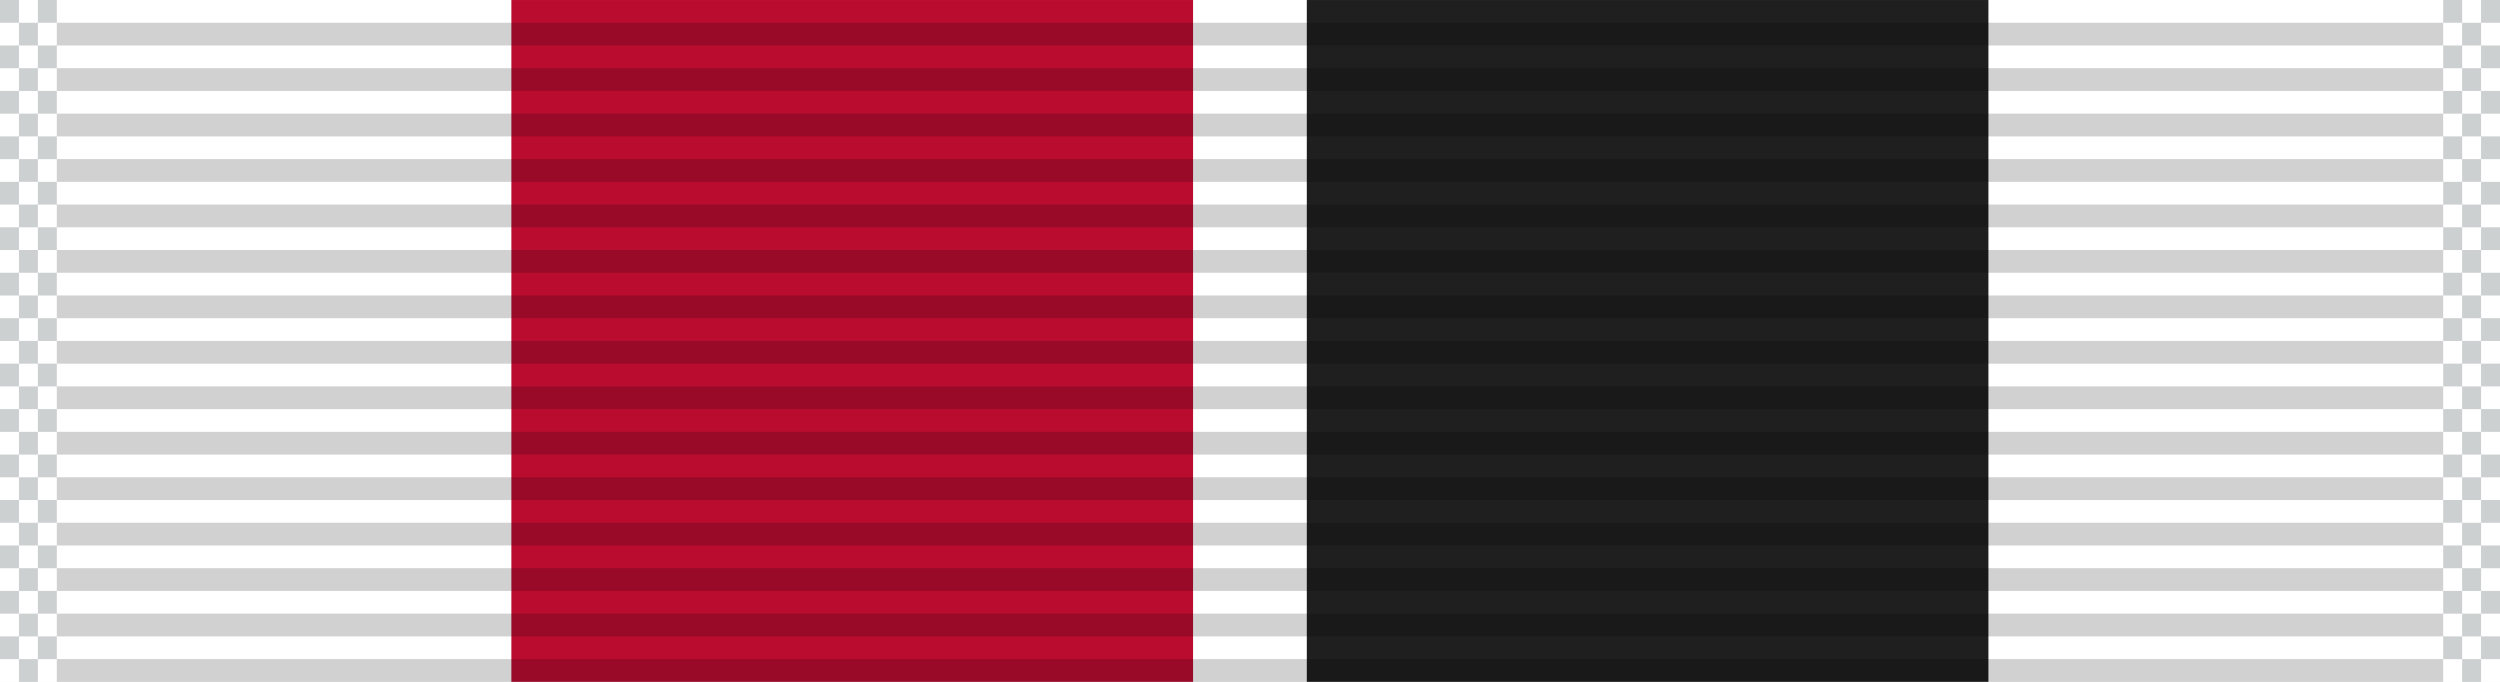
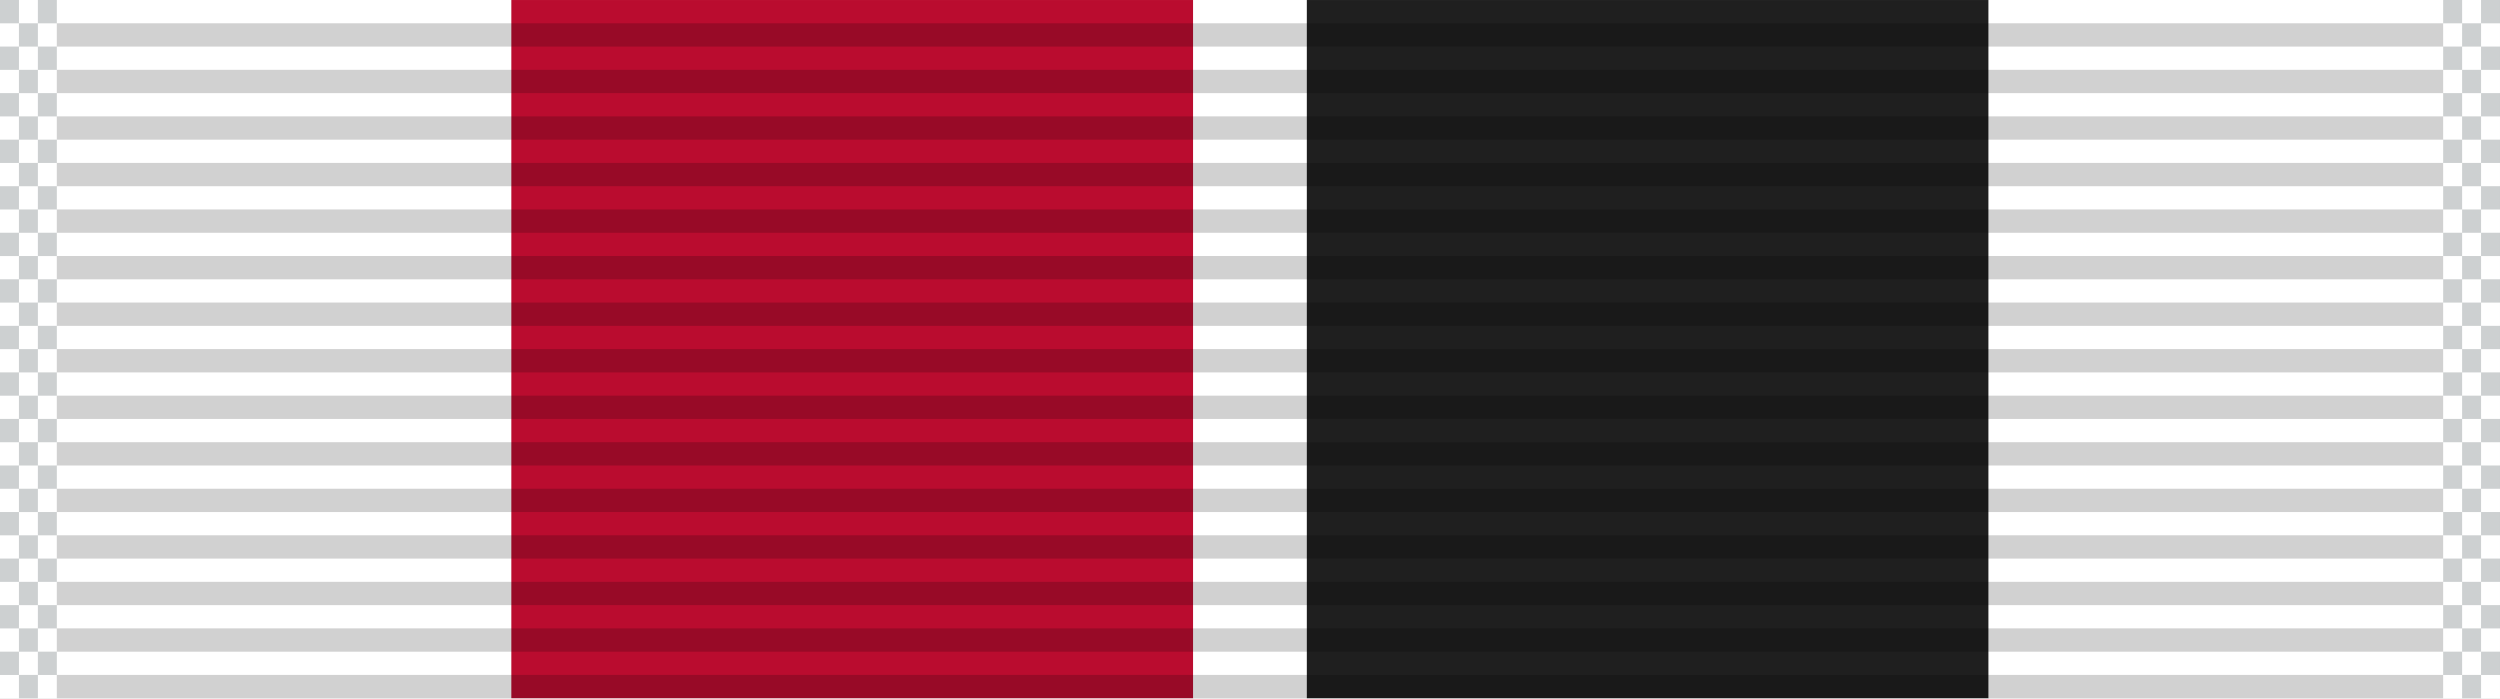
- <svg xmlns="http://www.w3.org/2000/svg" xmlns:xlink="http://www.w3.org/1999/xlink" width="34.925mm" height="9.525mm" viewBox="0 0 34.925 9.525" version="1.1" id="svg1179">
+ <svg xmlns="http://www.w3.org/2000/svg" xmlns:xlink="http://www.w3.org/1999/xlink" width="29.369mm" height="8.202mm" viewBox="0 0 29.369 8.202" version="1.1" id="svg1179">
  <defs id="defs1173" />
  <g id="layer1" transform="translate(-88.37083,-144.0708)">
-     <rect style="opacity:1;fill:#ffffff;fill-opacity:1;stroke:none;stroke-width:0.036;stroke-miterlimit:4;stroke-dasharray:none;stroke-dashoffset:0;stroke-opacity:1" id="rect1030" width="7.144" height="9.525" x="88.371" y="144.071" />
-     <rect y="144.071" x="95.515" height="9.525" width="9.525" id="rect1043" style="opacity:1;fill:#ba0c2f;fill-opacity:1;stroke:none;stroke-width:0.041;stroke-miterlimit:4;stroke-dasharray:none;stroke-dashoffset:0;stroke-opacity:1" />
-     <rect y="144.071" x="105.04" height="9.525" width="1.587" id="rect1045" style="opacity:1;fill:#ffffff;fill-opacity:1;stroke:none;stroke-width:0.017;stroke-miterlimit:4;stroke-dasharray:none;stroke-dashoffset:0;stroke-opacity:1" />
-     <rect style="opacity:1;fill:#1f1f1f;fill-opacity:1;stroke:none;stroke-width:0.041;stroke-miterlimit:4;stroke-dasharray:none;stroke-dashoffset:0;stroke-opacity:1" id="rect1047" width="9.525" height="9.525" x="106.627" y="144.071" />
-     <rect y="144.071" x="116.152" height="9.525" width="7.144" id="rect1049" style="opacity:1;fill:#ffffff;fill-opacity:1;stroke:none;stroke-width:0.036;stroke-miterlimit:4;stroke-dasharray:none;stroke-dashoffset:0;stroke-opacity:1" />
-     <g id="g6508-12" transform="translate(17.81168,-0.2180462)">
-       <g id="g5723-38" transform="matrix(0.9545455,0,0,1,-1.205144,-26.73562)">
-         <rect style="fill:#000000;fill-opacity:0.18;stroke:none;stroke-width:0.856" width="34.925" height="0.318" x="76.013" y="171.342" id="use5371-58" />
-         <use id="use5680-15" transform="translate(0,0.635)" xlink:href="#use5371-58" y="0" x="0" width="100%" height="100%" />
-         <use id="use5682-38" transform="translate(0,1.27)" xlink:href="#use5371-58" y="0" x="0" width="100%" height="100%" />
-         <use id="use5684-91" transform="translate(0,1.905)" xlink:href="#use5371-58" y="0" x="0" width="100%" height="100%" />
-         <use id="use5686-45" transform="translate(0,2.54)" xlink:href="#use5371-58" y="0" x="0" width="100%" height="100%" />
-         <use id="use5688-69" transform="translate(0,3.175)" xlink:href="#use5371-58" y="0" x="0" width="100%" height="100%" />
-         <use id="use5690-28" transform="translate(0,3.81)" xlink:href="#use5371-58" y="0" x="0" width="100%" height="100%" />
-         <use id="use5692-691" transform="translate(0,4.445)" xlink:href="#use5371-58" y="0" x="0" width="100%" height="100%" />
-         <use id="use5694-72" transform="translate(0,5.08)" xlink:href="#use5371-58" y="0" x="0" width="100%" height="100%" />
-         <use id="use5696-67" transform="translate(0,5.715)" xlink:href="#use5371-58" y="0" x="0" width="100%" height="100%" />
-         <use id="use5698-33" transform="translate(0,6.35)" xlink:href="#use5371-58" y="0" x="0" width="100%" height="100%" />
-         <use id="use5700-855" transform="translate(0,6.985)" xlink:href="#use5371-58" y="0" x="0" width="100%" height="100%" />
-         <use id="use5702-68" transform="translate(0,7.62)" xlink:href="#use5371-58" y="0" x="0" width="100%" height="100%" />
-         <use id="use5704-236" transform="translate(0,8.255)" xlink:href="#use5371-58" y="0" x="0" width="100%" height="100%" />
-         <use id="use5706-61" transform="translate(0,8.89)" xlink:href="#use5371-58" y="0" x="0" width="100%" height="100%" />
+     <rect style="opacity:1;fill:#ffffff;fill-opacity:1;stroke:none;stroke-width:0.036;stroke-miterlimit:4;stroke-dasharray:none;stroke-dashoffset:0;stroke-opacity:1" id="rect1030" width="6.007" height="8.202" x="88.371" y="144.071" />
+     <rect y="144.071" x="94.378" height="8.202" width="8.01" id="rect1043" style="opacity:1;fill:#ba0c2f;fill-opacity:1;stroke:none;stroke-width:0.041;stroke-miterlimit:4;stroke-dasharray:none;stroke-dashoffset:0;stroke-opacity:1" />
+     <rect y="144.071" x="102.388" height="8.202" width="1.335" id="rect1045" style="opacity:1;fill:#ffffff;fill-opacity:1;stroke:none;stroke-width:0.017;stroke-miterlimit:4;stroke-dasharray:none;stroke-dashoffset:0;stroke-opacity:1" />
+     <rect style="opacity:1;fill:#1f1f1f;fill-opacity:1;stroke:none;stroke-width:0.041;stroke-miterlimit:4;stroke-dasharray:none;stroke-dashoffset:0;stroke-opacity:1" id="rect1047" width="8.01" height="8.202" x="103.723" y="144.071" />
+     <rect y="144.071" x="111.732" height="8.202" width="6.007" id="rect1049" style="opacity:1;fill:#ffffff;fill-opacity:1;stroke:none;stroke-width:0.036;stroke-miterlimit:4;stroke-dasharray:none;stroke-dashoffset:0;stroke-opacity:1" />
+     <g id="g6508-12" transform="matrix(0.8409089,0,0,0.861111,29.03701,19.8221)" style="stroke-width:1.175">
+       <g id="g5723-38" transform="matrix(0.9545455,0,0,1,-1.205144,-26.73562)" style="stroke-width:1.175">
+         <rect style="fill:#000000;fill-opacity:0.18;stroke:none;stroke-width:1.006" width="34.925" height="0.318" x="76.013" y="171.342" id="use5371-58" />
+         <use id="use5680-15" transform="translate(0,0.635)" xlink:href="#use5371-58" y="0" x="0" width="100%" height="100%" style="stroke-width:1.175" />
+         <use id="use5682-38" transform="translate(0,1.27)" xlink:href="#use5371-58" y="0" x="0" width="100%" height="100%" style="stroke-width:1.175" />
+         <use id="use5684-91" transform="translate(0,1.905)" xlink:href="#use5371-58" y="0" x="0" width="100%" height="100%" style="stroke-width:1.175" />
+         <use id="use5686-45" transform="translate(0,2.54)" xlink:href="#use5371-58" y="0" x="0" width="100%" height="100%" style="stroke-width:1.175" />
+         <use id="use5688-69" transform="translate(0,3.175)" xlink:href="#use5371-58" y="0" x="0" width="100%" height="100%" style="stroke-width:1.175" />
+         <use id="use5690-28" transform="translate(0,3.81)" xlink:href="#use5371-58" y="0" x="0" width="100%" height="100%" style="stroke-width:1.175" />
+         <use id="use5692-691" transform="translate(0,4.445)" xlink:href="#use5371-58" y="0" x="0" width="100%" height="100%" style="stroke-width:1.175" />
+         <use id="use5694-72" transform="translate(0,5.08)" xlink:href="#use5371-58" y="0" x="0" width="100%" height="100%" style="stroke-width:1.175" />
+         <use id="use5696-67" transform="translate(0,5.715)" xlink:href="#use5371-58" y="0" x="0" width="100%" height="100%" style="stroke-width:1.175" />
+         <use id="use5698-33" transform="translate(0,6.35)" xlink:href="#use5371-58" y="0" x="0" width="100%" height="100%" style="stroke-width:1.175" />
+         <use id="use5700-855" transform="translate(0,6.985)" xlink:href="#use5371-58" y="0" x="0" width="100%" height="100%" style="stroke-width:1.175" />
+         <use id="use5702-68" transform="translate(0,7.62)" xlink:href="#use5371-58" y="0" x="0" width="100%" height="100%" style="stroke-width:1.175" />
+         <use id="use5704-236" transform="translate(0,8.255)" xlink:href="#use5371-58" y="0" x="0" width="100%" height="100%" style="stroke-width:1.175" />
+         <use id="use5706-61" transform="translate(0,8.89)" xlink:href="#use5371-58" y="0" x="0" width="100%" height="100%" style="stroke-width:1.175" />
      </g>
-       <g id="g6302-93" transform="translate(1.794093)">
-         <rect y="144.289" x="68.765" height="0.318" width="0.265" id="rect6165-856" style="opacity:1;fill:#001215;fill-opacity:0.196;stroke:none;stroke-width:0.025;stroke-miterlimit:4;stroke-dasharray:none;stroke-dashoffset:0;stroke-opacity:1" />
-         <use id="use6169-64" transform="translate(0,0.635)" xlink:href="#rect6165-856" y="0" x="0" width="100%" height="100%" />
-         <use id="use6171-840" transform="translate(0,1.27)" xlink:href="#rect6165-856" y="0" x="0" width="100%" height="100%" />
-         <use id="use6173-00" transform="translate(0,1.905)" xlink:href="#rect6165-856" y="0" x="0" width="100%" height="100%" />
-         <use id="use6175-04" transform="translate(0,2.54)" xlink:href="#rect6165-856" y="0" x="0" width="100%" height="100%" />
-         <use id="use6177-02" transform="translate(0,3.175)" xlink:href="#rect6165-856" y="0" x="0" width="100%" height="100%" />
-         <use id="use6179-332" transform="translate(0,3.81)" xlink:href="#rect6165-856" y="0" x="0" width="100%" height="100%" />
-         <use id="use6181-04" transform="translate(0,4.445)" xlink:href="#rect6165-856" y="0" x="0" width="100%" height="100%" />
-         <use id="use6183-69" transform="translate(0,5.08)" xlink:href="#rect6165-856" y="0" x="0" width="100%" height="100%" />
-         <use id="use6185-39" transform="translate(0,5.715)" xlink:href="#rect6165-856" y="0" x="0" width="100%" height="100%" />
-         <use id="use6187-255" transform="translate(0,6.35)" xlink:href="#rect6165-856" y="0" x="0" width="100%" height="100%" />
-         <use id="use6189-99" transform="translate(0,6.985)" xlink:href="#rect6165-856" y="0" x="0" width="100%" height="100%" />
-         <use id="use6191-126" transform="translate(0,7.62)" xlink:href="#rect6165-856" y="0" x="0" width="100%" height="100%" />
-         <use id="use6193-408" transform="translate(0,8.255)" xlink:href="#rect6165-856" y="0" x="0" width="100%" height="100%" />
-         <use id="use6195-72" transform="translate(0,8.89)" xlink:href="#rect6165-856" y="0" x="0" width="100%" height="100%" />
-         <use id="use6197-45" transform="translate(0.2645833,0.3175)" xlink:href="#rect6165-856" y="0" x="0" width="100%" height="100%" />
-         <use id="use6199-663" transform="translate(0.2645833,0.9525)" xlink:href="#rect6165-856" y="0" x="0" width="100%" height="100%" />
-         <use id="use6201-107" transform="translate(0.2645833,1.5875)" xlink:href="#rect6165-856" y="0" x="0" width="100%" height="100%" />
-         <use id="use6203-81" transform="translate(0.2645833,2.2225)" xlink:href="#rect6165-856" y="0" x="0" width="100%" height="100%" />
-         <use id="use6205-55" transform="translate(0.2645833,2.8575)" xlink:href="#rect6165-856" y="0" x="0" width="100%" height="100%" />
-         <use id="use6207-08" transform="translate(0.2645833,3.4925)" xlink:href="#rect6165-856" y="0" x="0" width="100%" height="100%" />
-         <use id="use6209-52" transform="translate(0.2645833,4.1275)" xlink:href="#rect6165-856" y="0" x="0" width="100%" height="100%" />
-         <use id="use6211-97" transform="translate(0.2645833,4.7625)" xlink:href="#rect6165-856" y="0" x="0" width="100%" height="100%" />
-         <use id="use6213-863" transform="translate(0.2645833,5.3975)" xlink:href="#rect6165-856" y="0" x="0" width="100%" height="100%" />
-         <use id="use6215-13" transform="translate(0.2645833,6.0325)" xlink:href="#rect6165-856" y="0" x="0" width="100%" height="100%" />
-         <use id="use6217-92" transform="translate(0.2645833,6.6675)" xlink:href="#rect6165-856" y="0" x="0" width="100%" height="100%" />
-         <use id="use6219-073" transform="translate(0.2645833,7.3025)" xlink:href="#rect6165-856" y="0" x="0" width="100%" height="100%" />
-         <use id="use6221-82" transform="translate(0.2645833,7.9375)" xlink:href="#rect6165-856" y="0" x="0" width="100%" height="100%" />
-         <use id="use6223-232" transform="translate(0.2645833,8.5725)" xlink:href="#rect6165-856" y="0" x="0" width="100%" height="100%" />
-         <use id="use6225-94" transform="translate(0.2645833,9.2075)" xlink:href="#rect6165-856" y="0" x="0" width="100%" height="100%" />
-         <use height="100%" width="100%" id="use6227-30" transform="translate(0.5291672)" xlink:href="#rect6165-856" y="0" x="0" />
-         <use height="100%" width="100%" id="use6229-36" transform="translate(0.5291672,0.6349999)" xlink:href="#rect6165-856" y="0" x="0" />
-         <use height="100%" width="100%" id="use6231-542" transform="translate(0.5291672,1.27)" xlink:href="#rect6165-856" y="0" x="0" />
-         <use height="100%" width="100%" id="use6233-83" transform="translate(0.5291672,1.905)" xlink:href="#rect6165-856" y="0" x="0" />
-         <use height="100%" width="100%" id="use6235-15" transform="translate(0.5291672,2.54)" xlink:href="#rect6165-856" y="0" x="0" />
-         <use height="100%" width="100%" id="use6237-026" transform="translate(0.5291672,3.175)" xlink:href="#rect6165-856" y="0" x="0" />
-         <use height="100%" width="100%" id="use6239-941" transform="translate(0.5291672,3.81)" xlink:href="#rect6165-856" y="0" x="0" />
-         <use height="100%" width="100%" id="use6241-98" transform="translate(0.5291672,4.445)" xlink:href="#rect6165-856" y="0" x="0" />
-         <use height="100%" width="100%" id="use6243-51" transform="translate(0.5291672,5.08)" xlink:href="#rect6165-856" y="0" x="0" />
-         <use height="100%" width="100%" id="use6245-77" transform="translate(0.5291672,5.715)" xlink:href="#rect6165-856" y="0" x="0" />
-         <use height="100%" width="100%" id="use6247-88" transform="translate(0.5291672,6.35)" xlink:href="#rect6165-856" y="0" x="0" />
-         <use height="100%" width="100%" id="use6249-088" transform="translate(0.5291672,6.985)" xlink:href="#rect6165-856" y="0" x="0" />
-         <use height="100%" width="100%" id="use6251-71" transform="translate(0.5291672,7.62)" xlink:href="#rect6165-856" y="0" x="0" />
-         <use height="100%" width="100%" id="use6253-622" transform="translate(0.5291672,8.255)" xlink:href="#rect6165-856" y="0" x="0" />
-         <use height="100%" width="100%" id="use6255-106" transform="translate(0.5291672,8.89)" xlink:href="#rect6165-856" y="0" x="0" />
+       <g id="g6302-93" transform="translate(1.794093)" style="stroke-width:1.175">
+         <rect y="144.289" x="68.765" height="0.318" width="0.265" id="rect6165-856" style="opacity:1;fill:#001215;fill-opacity:0.196;stroke:none;stroke-width:0.03;stroke-miterlimit:4;stroke-dasharray:none;stroke-dashoffset:0;stroke-opacity:1" />
+         <use id="use6169-64" transform="translate(0,0.635)" xlink:href="#rect6165-856" y="0" x="0" width="100%" height="100%" style="stroke-width:1.175" />
+         <use id="use6171-840" transform="translate(0,1.27)" xlink:href="#rect6165-856" y="0" x="0" width="100%" height="100%" style="stroke-width:1.175" />
+         <use id="use6173-00" transform="translate(0,1.905)" xlink:href="#rect6165-856" y="0" x="0" width="100%" height="100%" style="stroke-width:1.175" />
+         <use id="use6175-04" transform="translate(0,2.54)" xlink:href="#rect6165-856" y="0" x="0" width="100%" height="100%" style="stroke-width:1.175" />
+         <use id="use6177-02" transform="translate(0,3.175)" xlink:href="#rect6165-856" y="0" x="0" width="100%" height="100%" style="stroke-width:1.175" />
+         <use id="use6179-332" transform="translate(0,3.81)" xlink:href="#rect6165-856" y="0" x="0" width="100%" height="100%" style="stroke-width:1.175" />
+         <use id="use6181-04" transform="translate(0,4.445)" xlink:href="#rect6165-856" y="0" x="0" width="100%" height="100%" style="stroke-width:1.175" />
+         <use id="use6183-69" transform="translate(0,5.08)" xlink:href="#rect6165-856" y="0" x="0" width="100%" height="100%" style="stroke-width:1.175" />
+         <use id="use6185-39" transform="translate(0,5.715)" xlink:href="#rect6165-856" y="0" x="0" width="100%" height="100%" style="stroke-width:1.175" />
+         <use id="use6187-255" transform="translate(0,6.35)" xlink:href="#rect6165-856" y="0" x="0" width="100%" height="100%" style="stroke-width:1.175" />
+         <use id="use6189-99" transform="translate(0,6.985)" xlink:href="#rect6165-856" y="0" x="0" width="100%" height="100%" style="stroke-width:1.175" />
+         <use id="use6191-126" transform="translate(0,7.62)" xlink:href="#rect6165-856" y="0" x="0" width="100%" height="100%" style="stroke-width:1.175" />
+         <use id="use6193-408" transform="translate(0,8.255)" xlink:href="#rect6165-856" y="0" x="0" width="100%" height="100%" style="stroke-width:1.175" />
+         <use id="use6195-72" transform="translate(0,8.89)" xlink:href="#rect6165-856" y="0" x="0" width="100%" height="100%" style="stroke-width:1.175" />
+         <use id="use6197-45" transform="translate(0.2645833,0.3175)" xlink:href="#rect6165-856" y="0" x="0" width="100%" height="100%" style="stroke-width:1.175" />
+         <use id="use6199-663" transform="translate(0.2645833,0.9525)" xlink:href="#rect6165-856" y="0" x="0" width="100%" height="100%" style="stroke-width:1.175" />
+         <use id="use6201-107" transform="translate(0.2645833,1.5875)" xlink:href="#rect6165-856" y="0" x="0" width="100%" height="100%" style="stroke-width:1.175" />
+         <use id="use6203-81" transform="translate(0.2645833,2.2225)" xlink:href="#rect6165-856" y="0" x="0" width="100%" height="100%" style="stroke-width:1.175" />
+         <use id="use6205-55" transform="translate(0.2645833,2.8575)" xlink:href="#rect6165-856" y="0" x="0" width="100%" height="100%" style="stroke-width:1.175" />
+         <use id="use6207-08" transform="translate(0.2645833,3.4925)" xlink:href="#rect6165-856" y="0" x="0" width="100%" height="100%" style="stroke-width:1.175" />
+         <use id="use6209-52" transform="translate(0.2645833,4.1275)" xlink:href="#rect6165-856" y="0" x="0" width="100%" height="100%" style="stroke-width:1.175" />
+         <use id="use6211-97" transform="translate(0.2645833,4.7625)" xlink:href="#rect6165-856" y="0" x="0" width="100%" height="100%" style="stroke-width:1.175" />
+         <use id="use6213-863" transform="translate(0.2645833,5.3975)" xlink:href="#rect6165-856" y="0" x="0" width="100%" height="100%" style="stroke-width:1.175" />
+         <use id="use6215-13" transform="translate(0.2645833,6.0325)" xlink:href="#rect6165-856" y="0" x="0" width="100%" height="100%" style="stroke-width:1.175" />
+         <use id="use6217-92" transform="translate(0.2645833,6.6675)" xlink:href="#rect6165-856" y="0" x="0" width="100%" height="100%" style="stroke-width:1.175" />
+         <use id="use6219-073" transform="translate(0.2645833,7.3025)" xlink:href="#rect6165-856" y="0" x="0" width="100%" height="100%" style="stroke-width:1.175" />
+         <use id="use6221-82" transform="translate(0.2645833,7.9375)" xlink:href="#rect6165-856" y="0" x="0" width="100%" height="100%" style="stroke-width:1.175" />
+         <use id="use6223-232" transform="translate(0.2645833,8.5725)" xlink:href="#rect6165-856" y="0" x="0" width="100%" height="100%" style="stroke-width:1.175" />
+         <use id="use6225-94" transform="translate(0.2645833,9.2075)" xlink:href="#rect6165-856" y="0" x="0" width="100%" height="100%" style="stroke-width:1.175" />
+         <use height="100%" width="100%" id="use6227-30" transform="translate(0.5291672)" xlink:href="#rect6165-856" y="0" x="0" style="stroke-width:1.175" />
+         <use height="100%" width="100%" id="use6229-36" transform="translate(0.5291672,0.6349999)" xlink:href="#rect6165-856" y="0" x="0" style="stroke-width:1.175" />
+         <use height="100%" width="100%" id="use6231-542" transform="translate(0.5291672,1.27)" xlink:href="#rect6165-856" y="0" x="0" style="stroke-width:1.175" />
+         <use height="100%" width="100%" id="use6233-83" transform="translate(0.5291672,1.905)" xlink:href="#rect6165-856" y="0" x="0" style="stroke-width:1.175" />
+         <use height="100%" width="100%" id="use6235-15" transform="translate(0.5291672,2.54)" xlink:href="#rect6165-856" y="0" x="0" style="stroke-width:1.175" />
+         <use height="100%" width="100%" id="use6237-026" transform="translate(0.5291672,3.175)" xlink:href="#rect6165-856" y="0" x="0" style="stroke-width:1.175" />
+         <use height="100%" width="100%" id="use6239-941" transform="translate(0.5291672,3.81)" xlink:href="#rect6165-856" y="0" x="0" style="stroke-width:1.175" />
+         <use height="100%" width="100%" id="use6241-98" transform="translate(0.5291672,4.445)" xlink:href="#rect6165-856" y="0" x="0" style="stroke-width:1.175" />
+         <use height="100%" width="100%" id="use6243-51" transform="translate(0.5291672,5.08)" xlink:href="#rect6165-856" y="0" x="0" style="stroke-width:1.175" />
+         <use height="100%" width="100%" id="use6245-77" transform="translate(0.5291672,5.715)" xlink:href="#rect6165-856" y="0" x="0" style="stroke-width:1.175" />
+         <use height="100%" width="100%" id="use6247-88" transform="translate(0.5291672,6.35)" xlink:href="#rect6165-856" y="0" x="0" style="stroke-width:1.175" />
+         <use height="100%" width="100%" id="use6249-088" transform="translate(0.5291672,6.985)" xlink:href="#rect6165-856" y="0" x="0" style="stroke-width:1.175" />
+         <use height="100%" width="100%" id="use6251-71" transform="translate(0.5291672,7.62)" xlink:href="#rect6165-856" y="0" x="0" style="stroke-width:1.175" />
+         <use height="100%" width="100%" id="use6253-622" transform="translate(0.5291672,8.255)" xlink:href="#rect6165-856" y="0" x="0" style="stroke-width:1.175" />
+         <use height="100%" width="100%" id="use6255-106" transform="translate(0.5291672,8.89)" xlink:href="#rect6165-856" y="0" x="0" style="stroke-width:1.175" />
      </g>
-       <g transform="translate(35.92534)" id="g6394-205">
-         <rect style="opacity:1;fill:#001215;fill-opacity:0.196;stroke:none;stroke-width:0.025;stroke-miterlimit:4;stroke-dasharray:none;stroke-dashoffset:0;stroke-opacity:1" id="rect6304-31" width="0.265" height="0.318" x="68.765" y="144.289" />
-         <use height="100%" width="100%" x="0" y="0" xlink:href="#rect6165-856" transform="translate(0,0.635)" id="use6306-84" />
-         <use height="100%" width="100%" x="0" y="0" xlink:href="#rect6165-856" transform="translate(0,1.27)" id="use6308-36" />
-         <use height="100%" width="100%" x="0" y="0" xlink:href="#rect6165-856" transform="translate(0,1.905)" id="use6310-41" />
-         <use height="100%" width="100%" x="0" y="0" xlink:href="#rect6165-856" transform="translate(0,2.54)" id="use6312-11" />
-         <use height="100%" width="100%" x="0" y="0" xlink:href="#rect6165-856" transform="translate(0,3.175)" id="use6314-40" />
-         <use height="100%" width="100%" x="0" y="0" xlink:href="#rect6165-856" transform="translate(0,3.81)" id="use6316-18" />
-         <use height="100%" width="100%" x="0" y="0" xlink:href="#rect6165-856" transform="translate(0,4.445)" id="use6318-65" />
-         <use height="100%" width="100%" x="0" y="0" xlink:href="#rect6165-856" transform="translate(0,5.08)" id="use6320-86" />
-         <use height="100%" width="100%" x="0" y="0" xlink:href="#rect6165-856" transform="translate(0,5.715)" id="use6322-82" />
-         <use height="100%" width="100%" x="0" y="0" xlink:href="#rect6165-856" transform="translate(0,6.35)" id="use6324-04" />
-         <use height="100%" width="100%" x="0" y="0" xlink:href="#rect6165-856" transform="translate(0,6.985)" id="use6326-884" />
-         <use height="100%" width="100%" x="0" y="0" xlink:href="#rect6165-856" transform="translate(0,7.62)" id="use6328-62" />
-         <use height="100%" width="100%" x="0" y="0" xlink:href="#rect6165-856" transform="translate(0,8.255)" id="use6330-68" />
-         <use height="100%" width="100%" x="0" y="0" xlink:href="#rect6165-856" transform="translate(0,8.89)" id="use6332-350" />
-         <use height="100%" width="100%" x="0" y="0" xlink:href="#rect6165-856" transform="translate(0.2645833,0.3175)" id="use6334-81" />
-         <use height="100%" width="100%" x="0" y="0" xlink:href="#rect6165-856" transform="translate(0.2645833,0.9525)" id="use6336-55" />
-         <use height="100%" width="100%" x="0" y="0" xlink:href="#rect6165-856" transform="translate(0.2645833,1.5875)" id="use6338-783" />
-         <use height="100%" width="100%" x="0" y="0" xlink:href="#rect6165-856" transform="translate(0.2645833,2.2225)" id="use6340-969" />
-         <use height="100%" width="100%" x="0" y="0" xlink:href="#rect6165-856" transform="translate(0.2645833,2.8575)" id="use6342-031" />
-         <use height="100%" width="100%" x="0" y="0" xlink:href="#rect6165-856" transform="translate(0.2645833,3.4925)" id="use6344-62" />
-         <use height="100%" width="100%" x="0" y="0" xlink:href="#rect6165-856" transform="translate(0.2645833,4.1275)" id="use6346-49" />
-         <use height="100%" width="100%" x="0" y="0" xlink:href="#rect6165-856" transform="translate(0.2645833,4.7625)" id="use6348-46" />
-         <use height="100%" width="100%" x="0" y="0" xlink:href="#rect6165-856" transform="translate(0.2645833,5.3975)" id="use6350-97" />
-         <use height="100%" width="100%" x="0" y="0" xlink:href="#rect6165-856" transform="translate(0.2645833,6.0325)" id="use6352-71" />
-         <use height="100%" width="100%" x="0" y="0" xlink:href="#rect6165-856" transform="translate(0.2645833,6.6675)" id="use6354-93" />
-         <use height="100%" width="100%" x="0" y="0" xlink:href="#rect6165-856" transform="translate(0.2645833,7.3025)" id="use6356-89" />
-         <use height="100%" width="100%" x="0" y="0" xlink:href="#rect6165-856" transform="translate(0.2645833,7.9375)" id="use6358-58" />
-         <use height="100%" width="100%" x="0" y="0" xlink:href="#rect6165-856" transform="translate(0.2645833,8.5725)" id="use6360-93" />
-         <use height="100%" width="100%" x="0" y="0" xlink:href="#rect6165-856" transform="translate(0.2645833,9.2075)" id="use6362-27" />
-         <use x="0" y="0" xlink:href="#rect6165-856" transform="translate(0.5291672)" id="use6364-28" width="100%" height="100%" />
-         <use x="0" y="0" xlink:href="#rect6165-856" transform="translate(0.5291672,0.6349999)" id="use6366-50" width="100%" height="100%" />
-         <use x="0" y="0" xlink:href="#rect6165-856" transform="translate(0.5291672,1.27)" id="use6368-15" width="100%" height="100%" />
-         <use x="0" y="0" xlink:href="#rect6165-856" transform="translate(0.5291672,1.905)" id="use6370-86" width="100%" height="100%" />
-         <use x="0" y="0" xlink:href="#rect6165-856" transform="translate(0.5291672,2.54)" id="use6372-1" width="100%" height="100%" />
-         <use x="0" y="0" xlink:href="#rect6165-856" transform="translate(0.5291672,3.175)" id="use6374-55" width="100%" height="100%" />
-         <use x="0" y="0" xlink:href="#rect6165-856" transform="translate(0.5291672,3.81)" id="use6376-0" width="100%" height="100%" />
-         <use x="0" y="0" xlink:href="#rect6165-856" transform="translate(0.5291672,4.445)" id="use6378-68" width="100%" height="100%" />
-         <use x="0" y="0" xlink:href="#rect6165-856" transform="translate(0.5291672,5.08)" id="use6380-85" width="100%" height="100%" />
-         <use x="0" y="0" xlink:href="#rect6165-856" transform="translate(0.5291672,5.715)" id="use6382-70" width="100%" height="100%" />
-         <use x="0" y="0" xlink:href="#rect6165-856" transform="translate(0.5291672,6.35)" id="use6384-380" width="100%" height="100%" />
-         <use x="0" y="0" xlink:href="#rect6165-856" transform="translate(0.5291672,6.985)" id="use6386-27" width="100%" height="100%" />
-         <use x="0" y="0" xlink:href="#rect6165-856" transform="translate(0.5291672,7.62)" id="use6388-89" width="100%" height="100%" />
-         <use x="0" y="0" xlink:href="#rect6165-856" transform="translate(0.5291672,8.255)" id="use6390-67" width="100%" height="100%" />
-         <use x="0" y="0" xlink:href="#rect6165-856" transform="translate(0.5291672,8.89)" id="use6392-56" width="100%" height="100%" />
+       <g transform="translate(35.92534)" id="g6394-205" style="stroke-width:1.175">
+         <rect style="opacity:1;fill:#001215;fill-opacity:0.196;stroke:none;stroke-width:0.03;stroke-miterlimit:4;stroke-dasharray:none;stroke-dashoffset:0;stroke-opacity:1" id="rect6304-31" width="0.265" height="0.318" x="68.765" y="144.289" />
+         <use height="100%" width="100%" x="0" y="0" xlink:href="#rect6165-856" transform="translate(0,0.635)" id="use6306-84" style="stroke-width:1.175" />
+         <use height="100%" width="100%" x="0" y="0" xlink:href="#rect6165-856" transform="translate(0,1.27)" id="use6308-36" style="stroke-width:1.175" />
+         <use height="100%" width="100%" x="0" y="0" xlink:href="#rect6165-856" transform="translate(0,1.905)" id="use6310-41" style="stroke-width:1.175" />
+         <use height="100%" width="100%" x="0" y="0" xlink:href="#rect6165-856" transform="translate(0,2.54)" id="use6312-11" style="stroke-width:1.175" />
+         <use height="100%" width="100%" x="0" y="0" xlink:href="#rect6165-856" transform="translate(0,3.175)" id="use6314-40" style="stroke-width:1.175" />
+         <use height="100%" width="100%" x="0" y="0" xlink:href="#rect6165-856" transform="translate(0,3.81)" id="use6316-18" style="stroke-width:1.175" />
+         <use height="100%" width="100%" x="0" y="0" xlink:href="#rect6165-856" transform="translate(0,4.445)" id="use6318-65" style="stroke-width:1.175" />
+         <use height="100%" width="100%" x="0" y="0" xlink:href="#rect6165-856" transform="translate(0,5.08)" id="use6320-86" style="stroke-width:1.175" />
+         <use height="100%" width="100%" x="0" y="0" xlink:href="#rect6165-856" transform="translate(0,5.715)" id="use6322-82" style="stroke-width:1.175" />
+         <use height="100%" width="100%" x="0" y="0" xlink:href="#rect6165-856" transform="translate(0,6.35)" id="use6324-04" style="stroke-width:1.175" />
+         <use height="100%" width="100%" x="0" y="0" xlink:href="#rect6165-856" transform="translate(0,6.985)" id="use6326-884" style="stroke-width:1.175" />
+         <use height="100%" width="100%" x="0" y="0" xlink:href="#rect6165-856" transform="translate(0,7.62)" id="use6328-62" style="stroke-width:1.175" />
+         <use height="100%" width="100%" x="0" y="0" xlink:href="#rect6165-856" transform="translate(0,8.255)" id="use6330-68" style="stroke-width:1.175" />
+         <use height="100%" width="100%" x="0" y="0" xlink:href="#rect6165-856" transform="translate(0,8.89)" id="use6332-350" style="stroke-width:1.175" />
+         <use height="100%" width="100%" x="0" y="0" xlink:href="#rect6165-856" transform="translate(0.2645833,0.3175)" id="use6334-81" style="stroke-width:1.175" />
+         <use height="100%" width="100%" x="0" y="0" xlink:href="#rect6165-856" transform="translate(0.2645833,0.9525)" id="use6336-55" style="stroke-width:1.175" />
+         <use height="100%" width="100%" x="0" y="0" xlink:href="#rect6165-856" transform="translate(0.2645833,1.5875)" id="use6338-783" style="stroke-width:1.175" />
+         <use height="100%" width="100%" x="0" y="0" xlink:href="#rect6165-856" transform="translate(0.2645833,2.2225)" id="use6340-969" style="stroke-width:1.175" />
+         <use height="100%" width="100%" x="0" y="0" xlink:href="#rect6165-856" transform="translate(0.2645833,2.8575)" id="use6342-031" style="stroke-width:1.175" />
+         <use height="100%" width="100%" x="0" y="0" xlink:href="#rect6165-856" transform="translate(0.2645833,3.4925)" id="use6344-62" style="stroke-width:1.175" />
+         <use height="100%" width="100%" x="0" y="0" xlink:href="#rect6165-856" transform="translate(0.2645833,4.1275)" id="use6346-49" style="stroke-width:1.175" />
+         <use height="100%" width="100%" x="0" y="0" xlink:href="#rect6165-856" transform="translate(0.2645833,4.7625)" id="use6348-46" style="stroke-width:1.175" />
+         <use height="100%" width="100%" x="0" y="0" xlink:href="#rect6165-856" transform="translate(0.2645833,5.3975)" id="use6350-97" style="stroke-width:1.175" />
+         <use height="100%" width="100%" x="0" y="0" xlink:href="#rect6165-856" transform="translate(0.2645833,6.0325)" id="use6352-71" style="stroke-width:1.175" />
+         <use height="100%" width="100%" x="0" y="0" xlink:href="#rect6165-856" transform="translate(0.2645833,6.6675)" id="use6354-93" style="stroke-width:1.175" />
+         <use height="100%" width="100%" x="0" y="0" xlink:href="#rect6165-856" transform="translate(0.2645833,7.3025)" id="use6356-89" style="stroke-width:1.175" />
+         <use height="100%" width="100%" x="0" y="0" xlink:href="#rect6165-856" transform="translate(0.2645833,7.9375)" id="use6358-58" style="stroke-width:1.175" />
+         <use height="100%" width="100%" x="0" y="0" xlink:href="#rect6165-856" transform="translate(0.2645833,8.5725)" id="use6360-93" style="stroke-width:1.175" />
+         <use height="100%" width="100%" x="0" y="0" xlink:href="#rect6165-856" transform="translate(0.2645833,9.2075)" id="use6362-27" style="stroke-width:1.175" />
+         <use x="0" y="0" xlink:href="#rect6165-856" transform="translate(0.5291672)" id="use6364-28" width="100%" height="100%" style="stroke-width:1.175" />
+         <use x="0" y="0" xlink:href="#rect6165-856" transform="translate(0.5291672,0.6349999)" id="use6366-50" width="100%" height="100%" style="stroke-width:1.175" />
+         <use x="0" y="0" xlink:href="#rect6165-856" transform="translate(0.5291672,1.27)" id="use6368-15" width="100%" height="100%" style="stroke-width:1.175" />
+         <use x="0" y="0" xlink:href="#rect6165-856" transform="translate(0.5291672,1.905)" id="use6370-86" width="100%" height="100%" style="stroke-width:1.175" />
+         <use x="0" y="0" xlink:href="#rect6165-856" transform="translate(0.5291672,2.54)" id="use6372-1" width="100%" height="100%" style="stroke-width:1.175" />
+         <use x="0" y="0" xlink:href="#rect6165-856" transform="translate(0.5291672,3.175)" id="use6374-55" width="100%" height="100%" style="stroke-width:1.175" />
+         <use x="0" y="0" xlink:href="#rect6165-856" transform="translate(0.5291672,3.81)" id="use6376-0" width="100%" height="100%" style="stroke-width:1.175" />
+         <use x="0" y="0" xlink:href="#rect6165-856" transform="translate(0.5291672,4.445)" id="use6378-68" width="100%" height="100%" style="stroke-width:1.175" />
+         <use x="0" y="0" xlink:href="#rect6165-856" transform="translate(0.5291672,5.08)" id="use6380-85" width="100%" height="100%" style="stroke-width:1.175" />
+         <use x="0" y="0" xlink:href="#rect6165-856" transform="translate(0.5291672,5.715)" id="use6382-70" width="100%" height="100%" style="stroke-width:1.175" />
+         <use x="0" y="0" xlink:href="#rect6165-856" transform="translate(0.5291672,6.35)" id="use6384-380" width="100%" height="100%" style="stroke-width:1.175" />
+         <use x="0" y="0" xlink:href="#rect6165-856" transform="translate(0.5291672,6.985)" id="use6386-27" width="100%" height="100%" style="stroke-width:1.175" />
+         <use x="0" y="0" xlink:href="#rect6165-856" transform="translate(0.5291672,7.62)" id="use6388-89" width="100%" height="100%" style="stroke-width:1.175" />
+         <use x="0" y="0" xlink:href="#rect6165-856" transform="translate(0.5291672,8.255)" id="use6390-67" width="100%" height="100%" style="stroke-width:1.175" />
+         <use x="0" y="0" xlink:href="#rect6165-856" transform="translate(0.5291672,8.89)" id="use6392-56" width="100%" height="100%" style="stroke-width:1.175" />
      </g>
    </g>
  </g>
</svg>
